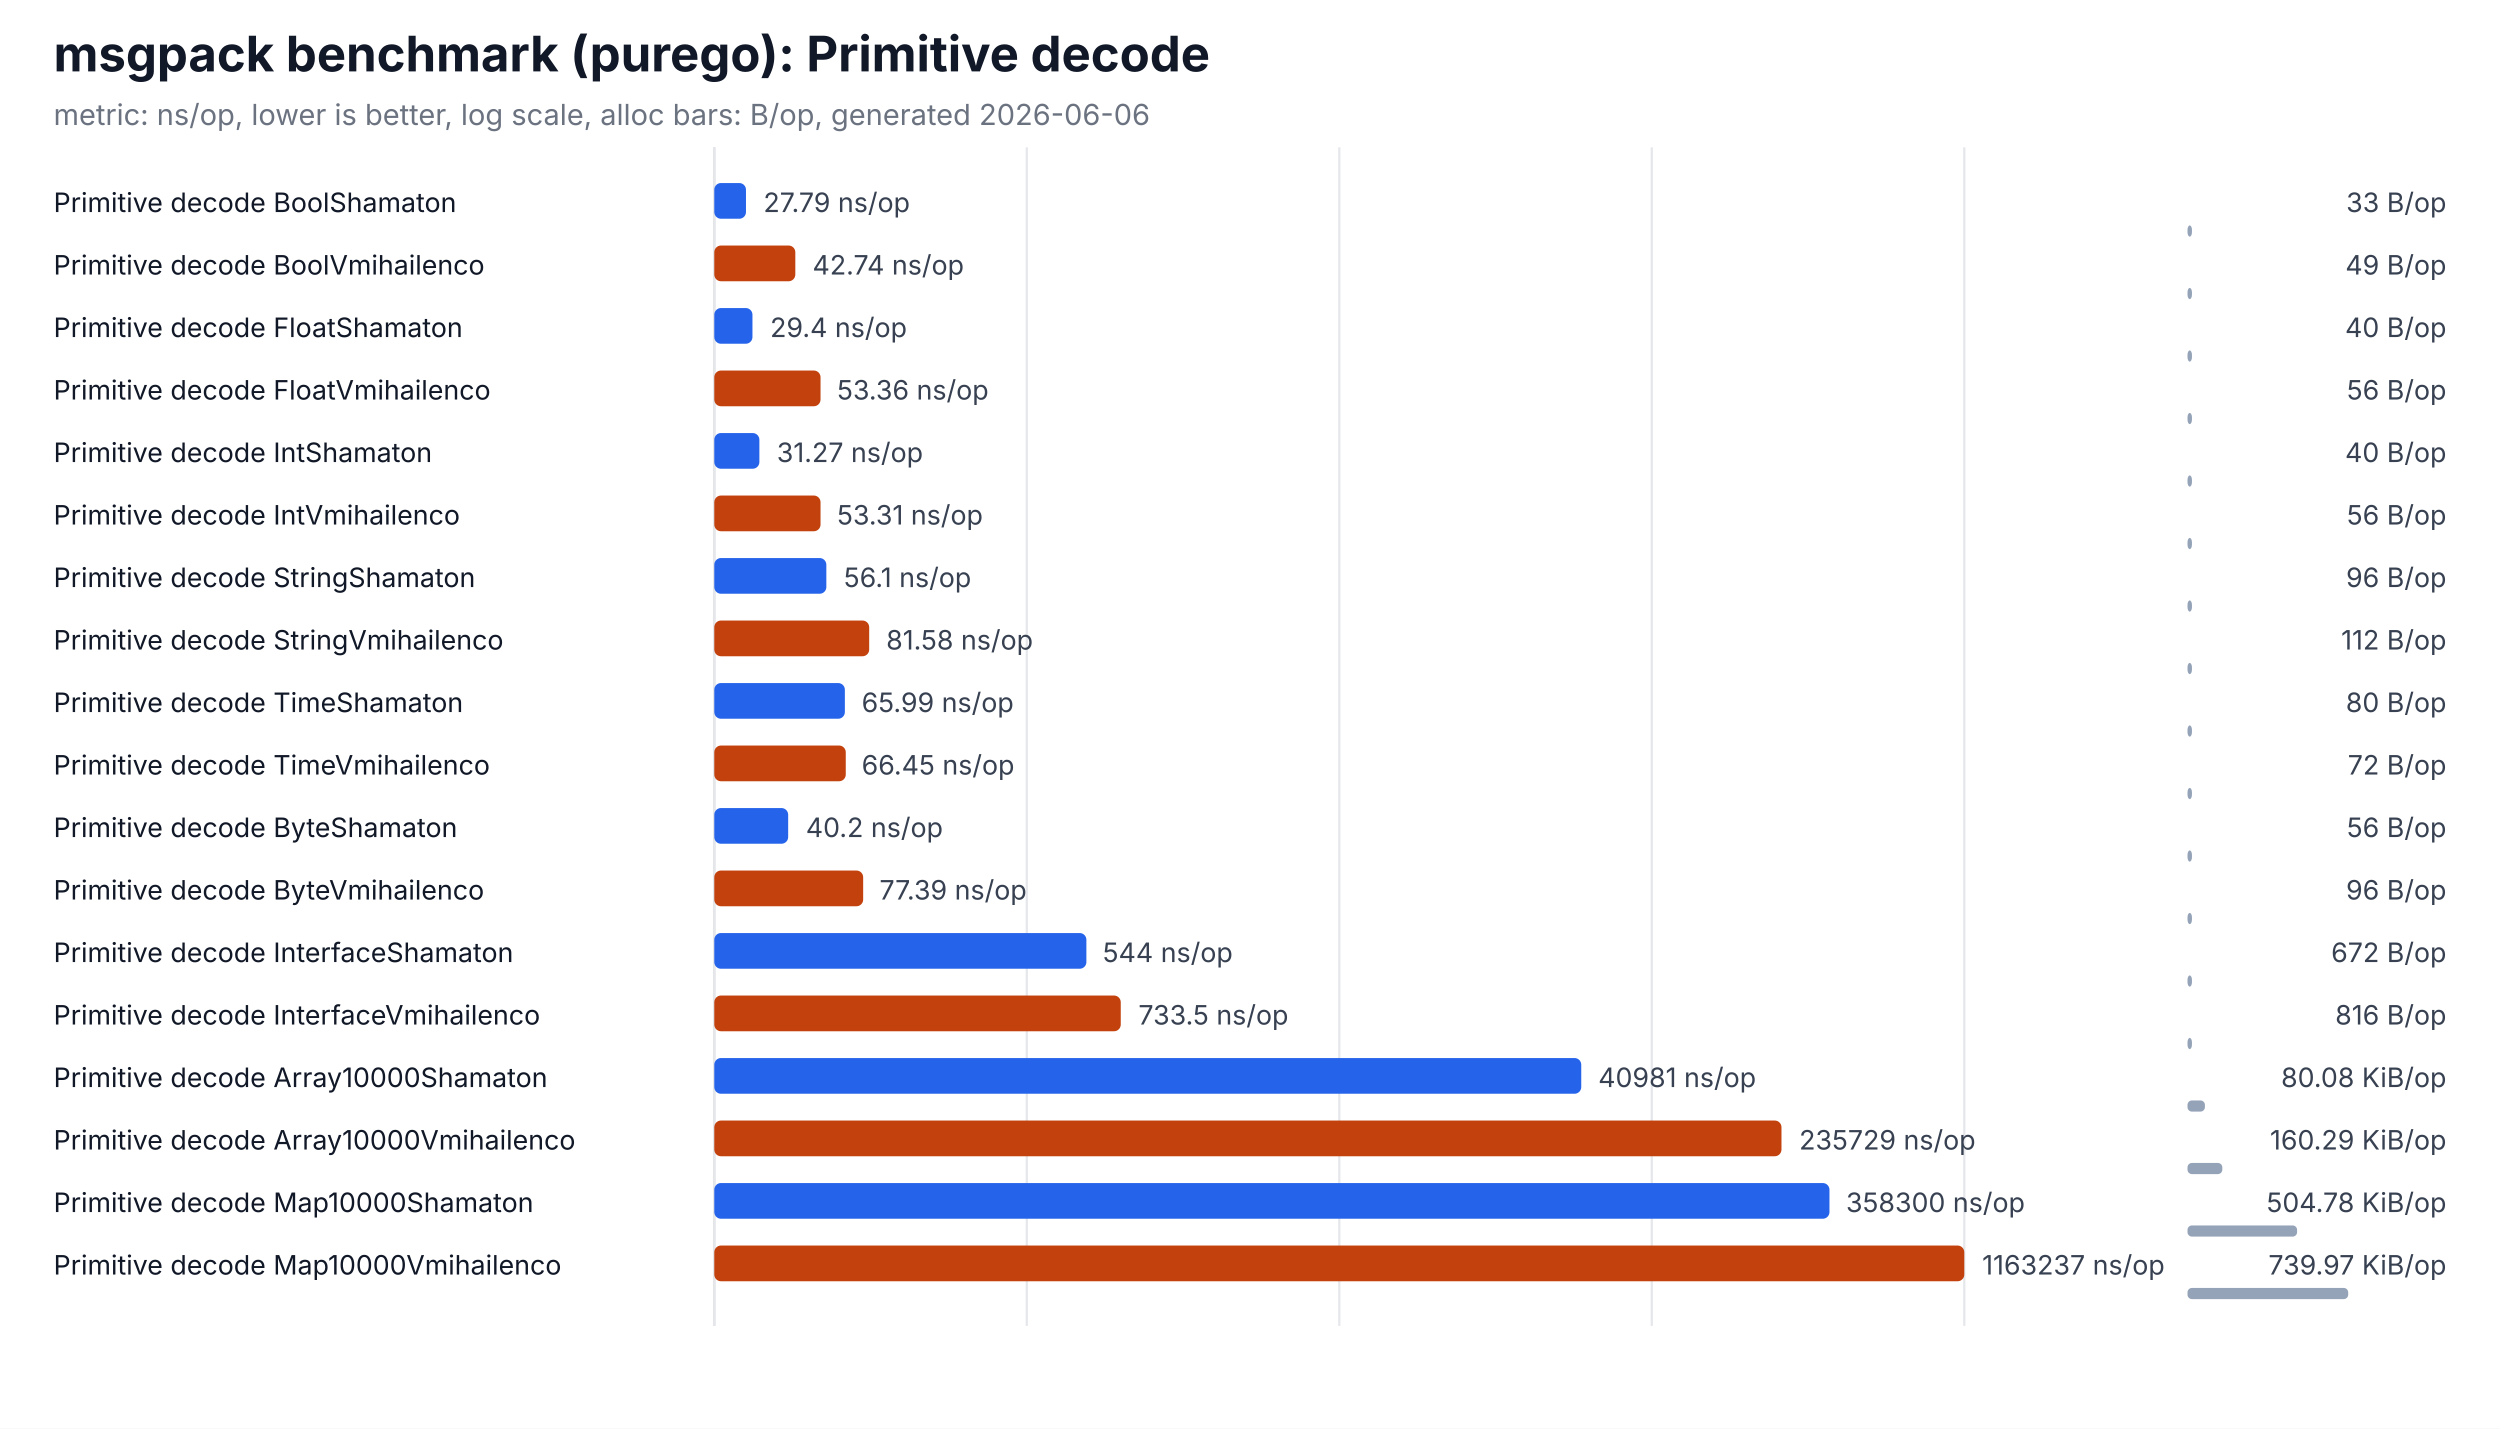
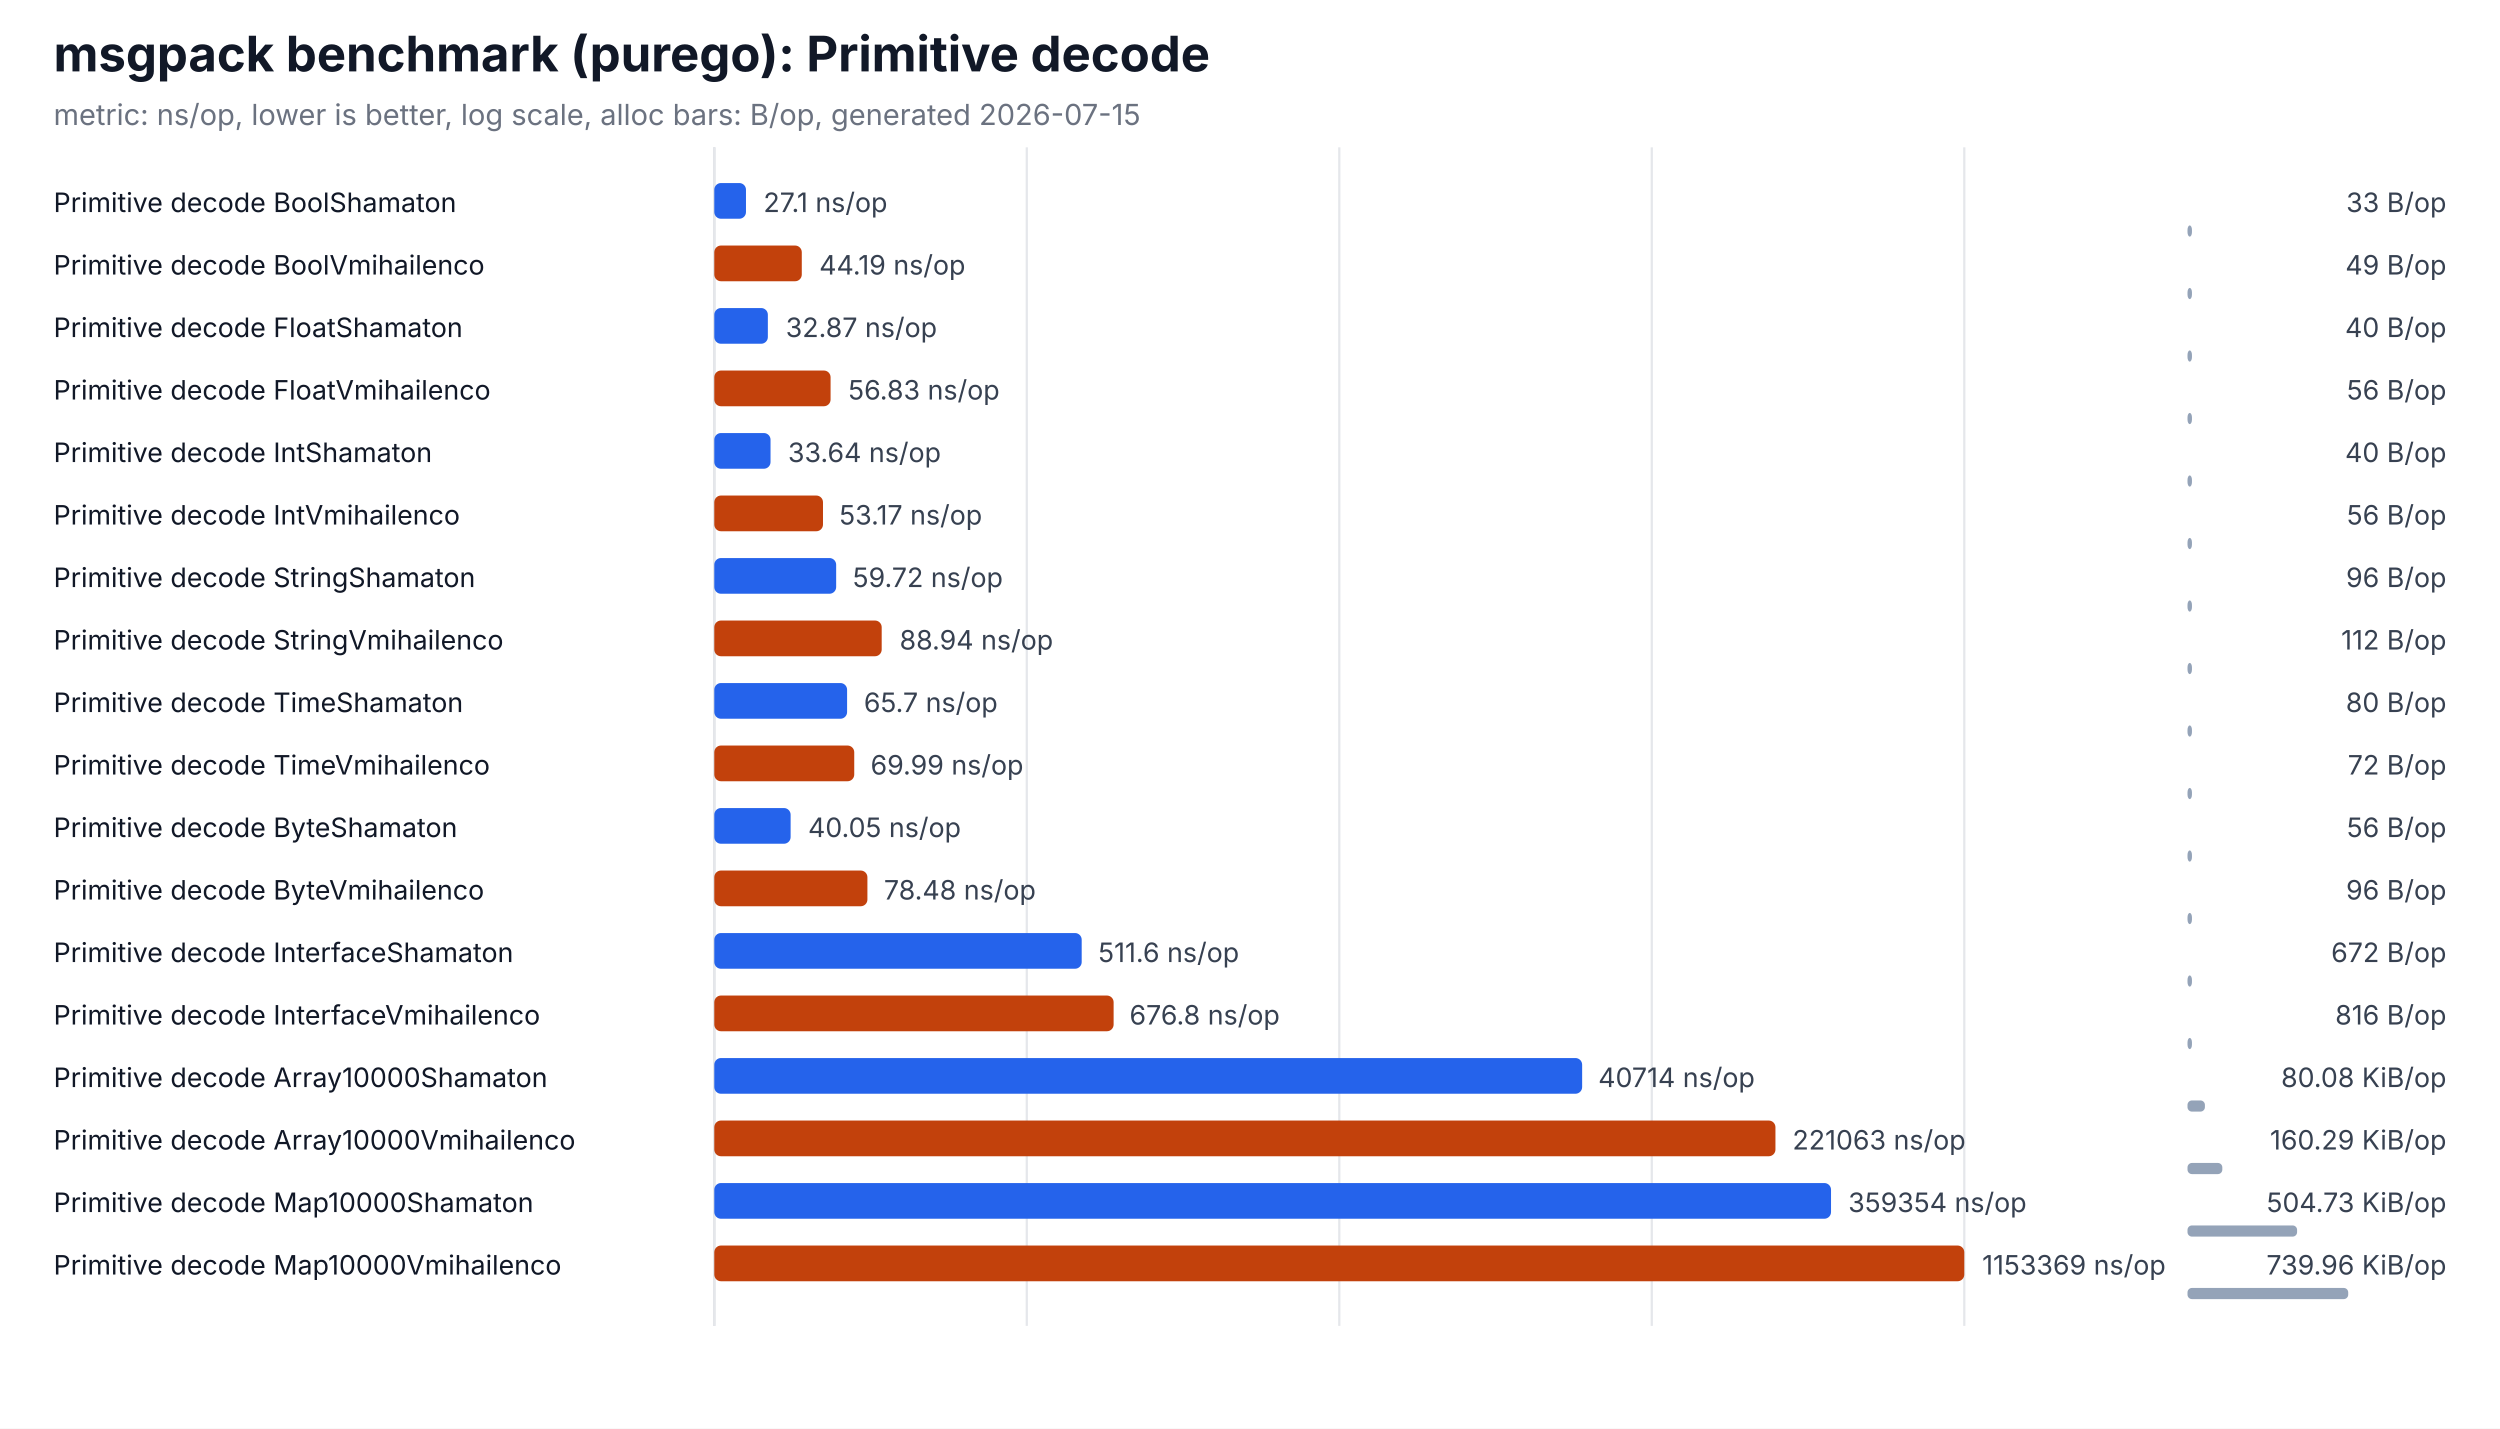
<svg xmlns="http://www.w3.org/2000/svg" width="1120" height="640" viewBox="0 0 1120 640" role="img" aria-label="msgpack benchmark (purego): Primitive decode">
  <rect class="background" width="100%" height="100%" />
  <style>
svg{color-scheme:light dark}
.background{fill:#ffffff}
text{font-family:-apple-system,BlinkMacSystemFont,"Segoe UI",sans-serif;fill:#111827}
.subtitle{fill:#6b7280;font-size:13px}
.label{font-size:12px}
.value{fill:#374151;font-size:12px}
.allocbar{fill:#94a3b8}
.axis{stroke:#d1d5db;stroke-width:1}
.grid{stroke:#e5e7eb;stroke-width:1}
@media (prefers-color-scheme:dark){
.background{fill:#111827}
text{fill:#f9fafb}
.subtitle{fill:#9ca3af}
.value{fill:#d1d5db}
.allocbar{fill:#9ca3af}
.axis{stroke:#4b5563}
.grid{stroke:#374151}
}
</style>
  <text x="24" y="32" font-size="22" font-weight="700">msgpack benchmark (purego): Primitive decode</text>
-   <text x="24" y="56" class="subtitle">metric: ns/op, lower is better, log scale, alloc bars: B/op, generated 2026-06-06</text>
+   <text x="24" y="56" class="subtitle">metric: ns/op, lower is better, log scale, alloc bars: B/op, generated 2026-07-15</text>
  <line x1="320" y1="66" x2="320" y2="594" class="axis" />
  <line x1="320" y1="66" x2="320" y2="594" class="grid" />
  <line x1="460" y1="66" x2="460" y2="594" class="grid" />
  <line x1="600" y1="66" x2="600" y2="594" class="grid" />
  <line x1="740" y1="66" x2="740" y2="594" class="grid" />
  <line x1="880" y1="66" x2="880" y2="594" class="grid" />
  <text x="24" y="95" class="label">Primitive decode BoolShamaton</text>
  <rect x="320" y="82" width="14.2" height="16" rx="3" fill="#2563eb" />
-   <text x="342" y="95" class="value">27.79 ns/op</text>
+   <text x="342" y="95" class="value">27.1 ns/op</text>
  <rect x="980" y="101" width="2.0" height="5" rx="2" class="allocbar" />
  <text x="1096" y="95" class="value" text-anchor="end">33 B/op</text>
  <text x="24" y="123" class="label">Primitive decode BoolVmihailenco</text>
-   <rect x="320" y="110" width="36.3" height="16" rx="3" fill="#c2410c" />
-   <text x="364" y="123" class="value">42.74 ns/op</text>
+   <rect x="320" y="110" width="39.2" height="16" rx="3" fill="#c2410c" />
+   <text x="367" y="123" class="value">44.19 ns/op</text>
  <rect x="980" y="129" width="2.0" height="5" rx="2" class="allocbar" />
  <text x="1096" y="123" class="value" text-anchor="end">49 B/op</text>
  <text x="24" y="151" class="label">Primitive decode FloatShamaton</text>
-   <rect x="320" y="138" width="17.1" height="16" rx="3" fill="#2563eb" />
-   <text x="345" y="151" class="value">29.4 ns/op</text>
+   <rect x="320" y="138" width="24.0" height="16" rx="3" fill="#2563eb" />
+   <text x="352" y="151" class="value">32.87 ns/op</text>
  <rect x="980" y="157" width="2.0" height="5" rx="2" class="allocbar" />
  <text x="1096" y="151" class="value" text-anchor="end">40 B/op</text>
  <text x="24" y="179" class="label">Primitive decode FloatVmihailenco</text>
-   <rect x="320" y="166" width="47.6" height="16" rx="3" fill="#c2410c" />
-   <text x="375" y="179" class="value">53.36 ns/op</text>
+   <rect x="320" y="166" width="52.1" height="16" rx="3" fill="#c2410c" />
+   <text x="380" y="179" class="value">56.83 ns/op</text>
  <rect x="980" y="185" width="2.0" height="5" rx="2" class="allocbar" />
  <text x="1096" y="179" class="value" text-anchor="end">56 B/op</text>
  <text x="24" y="207" class="label">Primitive decode IntShamaton</text>
-   <rect x="320" y="194" width="20.2" height="16" rx="3" fill="#2563eb" />
-   <text x="348" y="207" class="value">31.27 ns/op</text>
+   <rect x="320" y="194" width="25.2" height="16" rx="3" fill="#2563eb" />
+   <text x="353" y="207" class="value">33.64 ns/op</text>
  <rect x="980" y="213" width="2.0" height="5" rx="2" class="allocbar" />
  <text x="1096" y="207" class="value" text-anchor="end">40 B/op</text>
  <text x="24" y="235" class="label">Primitive decode IntVmihailenco</text>
-   <rect x="320" y="222" width="47.6" height="16" rx="3" fill="#c2410c" />
-   <text x="375" y="235" class="value">53.31 ns/op</text>
+   <rect x="320" y="222" width="48.7" height="16" rx="3" fill="#c2410c" />
+   <text x="376" y="235" class="value">53.17 ns/op</text>
  <rect x="980" y="241" width="2.0" height="5" rx="2" class="allocbar" />
  <text x="1096" y="235" class="value" text-anchor="end">56 B/op</text>
  <text x="24" y="263" class="label">Primitive decode StringShamaton</text>
-   <rect x="320" y="250" width="50.2" height="16" rx="3" fill="#2563eb" />
-   <text x="378" y="263" class="value">56.1 ns/op</text>
+   <rect x="320" y="250" width="54.6" height="16" rx="3" fill="#2563eb" />
+   <text x="382" y="263" class="value">59.72 ns/op</text>
  <rect x="980" y="269" width="2.0" height="5" rx="2" class="allocbar" />
  <text x="1096" y="263" class="value" text-anchor="end">96 B/op</text>
  <text x="24" y="291" class="label">Primitive decode StringVmihailenco</text>
-   <rect x="320" y="278" width="69.4" height="16" rx="3" fill="#c2410c" />
-   <text x="397" y="291" class="value">81.58 ns/op</text>
+   <rect x="320" y="278" width="75.0" height="16" rx="3" fill="#c2410c" />
+   <text x="403" y="291" class="value">88.94 ns/op</text>
  <rect x="980" y="297" width="2.0" height="5" rx="2" class="allocbar" />
  <text x="1096" y="291" class="value" text-anchor="end">112 B/op</text>
  <text x="24" y="319" class="label">Primitive decode TimeShamaton</text>
-   <rect x="320" y="306" width="58.5" height="16" rx="3" fill="#2563eb" />
-   <text x="386" y="319" class="value">65.99 ns/op</text>
+   <rect x="320" y="306" width="59.5" height="16" rx="3" fill="#2563eb" />
+   <text x="387" y="319" class="value">65.7 ns/op</text>
  <rect x="980" y="325" width="2.0" height="5" rx="2" class="allocbar" />
  <text x="1096" y="319" class="value" text-anchor="end">80 B/op</text>
  <text x="24" y="347" class="label">Primitive decode TimeVmihailenco</text>
-   <rect x="320" y="334" width="58.9" height="16" rx="3" fill="#c2410c" />
-   <text x="386" y="347" class="value">66.45 ns/op</text>
+   <rect x="320" y="334" width="62.7" height="16" rx="3" fill="#c2410c" />
+   <text x="390" y="347" class="value">69.99 ns/op</text>
  <rect x="980" y="353" width="2.0" height="5" rx="2" class="allocbar" />
  <text x="1096" y="347" class="value" text-anchor="end">72 B/op</text>
  <text x="24" y="375" class="label">Primitive decode ByteShamaton</text>
-   <rect x="320" y="362" width="33.1" height="16" rx="3" fill="#2563eb" />
-   <text x="361" y="375" class="value">40.2 ns/op</text>
+   <rect x="320" y="362" width="34.2" height="16" rx="3" fill="#2563eb" />
+   <text x="362" y="375" class="value">40.05 ns/op</text>
  <rect x="980" y="381" width="2.0" height="5" rx="2" class="allocbar" />
  <text x="1096" y="375" class="value" text-anchor="end">56 B/op</text>
  <text x="24" y="403" class="label">Primitive decode ByteVmihailenco</text>
-   <rect x="320" y="390" width="66.7" height="16" rx="3" fill="#c2410c" />
-   <text x="394" y="403" class="value">77.39 ns/op</text>
+   <rect x="320" y="390" width="68.6" height="16" rx="3" fill="#c2410c" />
+   <text x="396" y="403" class="value">78.48 ns/op</text>
  <rect x="980" y="409" width="2.0" height="5" rx="2" class="allocbar" />
  <text x="1096" y="403" class="value" text-anchor="end">96 B/op</text>
  <text x="24" y="431" class="label">Primitive decode InterfaceShamaton</text>
-   <rect x="320" y="418" width="166.7" height="16" rx="3" fill="#2563eb" />
-   <text x="494" y="431" class="value">544 ns/op</text>
+   <rect x="320" y="418" width="164.6" height="16" rx="3" fill="#2563eb" />
+   <text x="492" y="431" class="value">511.6 ns/op</text>
  <rect x="980" y="437" width="2.0" height="5" rx="2" class="allocbar" />
  <text x="1096" y="431" class="value" text-anchor="end">672 B/op</text>
  <text x="24" y="459" class="label">Primitive decode InterfaceVmihailenco</text>
-   <rect x="320" y="446" width="182.1" height="16" rx="3" fill="#c2410c" />
-   <text x="510" y="459" class="value">733.5 ns/op</text>
+   <rect x="320" y="446" width="178.9" height="16" rx="3" fill="#c2410c" />
+   <text x="506" y="459" class="value">676.8 ns/op</text>
  <rect x="980" y="465" width="2.0" height="5" rx="2" class="allocbar" />
  <text x="1096" y="459" class="value" text-anchor="end">816 B/op</text>
  <text x="24" y="487" class="label">Primitive decode Array10000Shamaton</text>
-   <rect x="320" y="474" width="388.4" height="16" rx="3" fill="#2563eb" />
-   <text x="716" y="487" class="value">40981 ns/op</text>
+   <rect x="320" y="474" width="388.8" height="16" rx="3" fill="#2563eb" />
+   <text x="716" y="487" class="value">40714 ns/op</text>
  <rect x="980" y="493" width="7.8" height="5" rx="2" class="allocbar" />
  <text x="1096" y="487" class="value" text-anchor="end">80.08 KiB/op</text>
  <text x="24" y="515" class="label">Primitive decode Array10000Vmihailenco</text>
-   <rect x="320" y="502" width="478.1" height="16" rx="3" fill="#c2410c" />
-   <text x="806" y="515" class="value">235729 ns/op</text>
+   <rect x="320" y="502" width="475.4" height="16" rx="3" fill="#c2410c" />
+   <text x="803" y="515" class="value">221063 ns/op</text>
  <rect x="980" y="521" width="15.6" height="5" rx="2" class="allocbar" />
  <text x="1096" y="515" class="value" text-anchor="end">160.29 KiB/op</text>
  <text x="24" y="543" class="label">Primitive decode Map10000Shamaton</text>
-   <rect x="320" y="530" width="499.6" height="16" rx="3" fill="#2563eb" />
-   <text x="827" y="543" class="value">358300 ns/op</text>
+   <rect x="320" y="530" width="500.3" height="16" rx="3" fill="#2563eb" />
+   <text x="828" y="543" class="value">359354 ns/op</text>
  <rect x="980" y="549" width="49.1" height="5" rx="2" class="allocbar" />
-   <text x="1096" y="543" class="value" text-anchor="end">504.78 KiB/op</text>
+   <text x="1096" y="543" class="value" text-anchor="end">504.73 KiB/op</text>
  <text x="24" y="571" class="label">Primitive decode Map10000Vmihailenco</text>
  <rect x="320" y="558" width="560.0" height="16" rx="3" fill="#c2410c" />
-   <text x="888" y="571" class="value">1163237 ns/op</text>
+   <text x="888" y="571" class="value">1153369 ns/op</text>
  <rect x="980" y="577" width="72.0" height="5" rx="2" class="allocbar" />
-   <text x="1096" y="571" class="value" text-anchor="end">739.97 KiB/op</text>
+   <text x="1096" y="571" class="value" text-anchor="end">739.96 KiB/op</text>
</svg>
